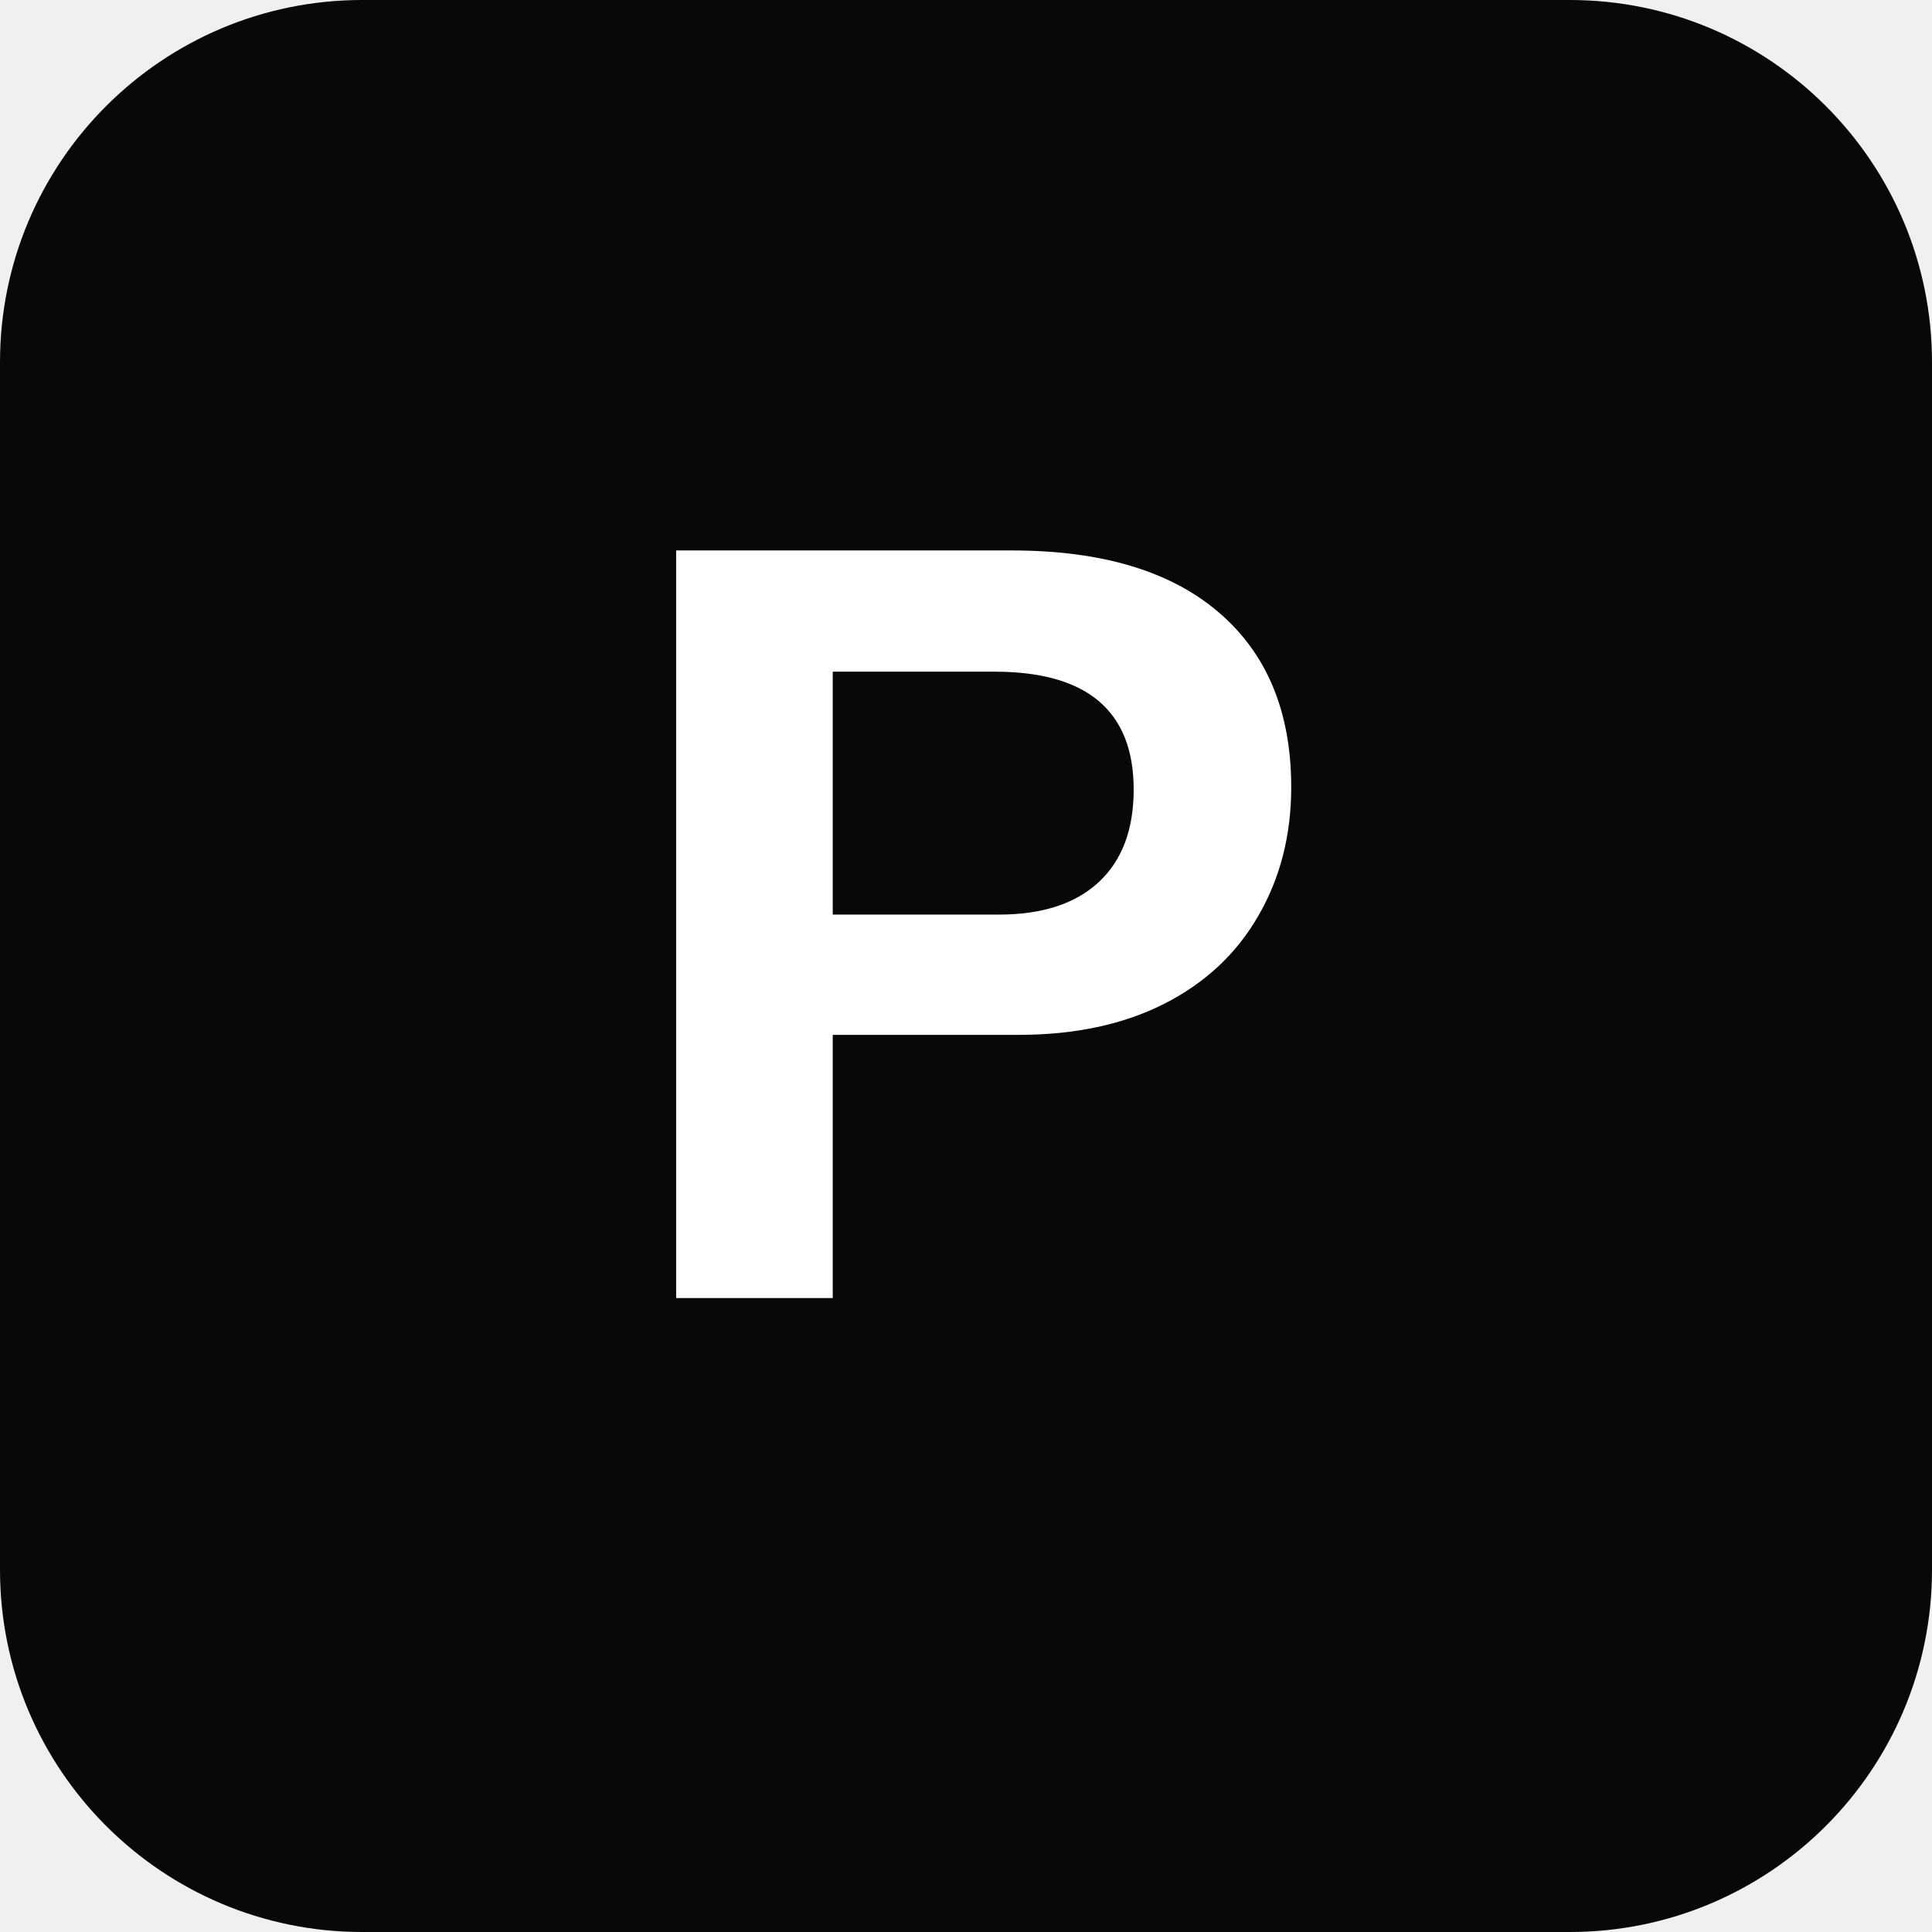
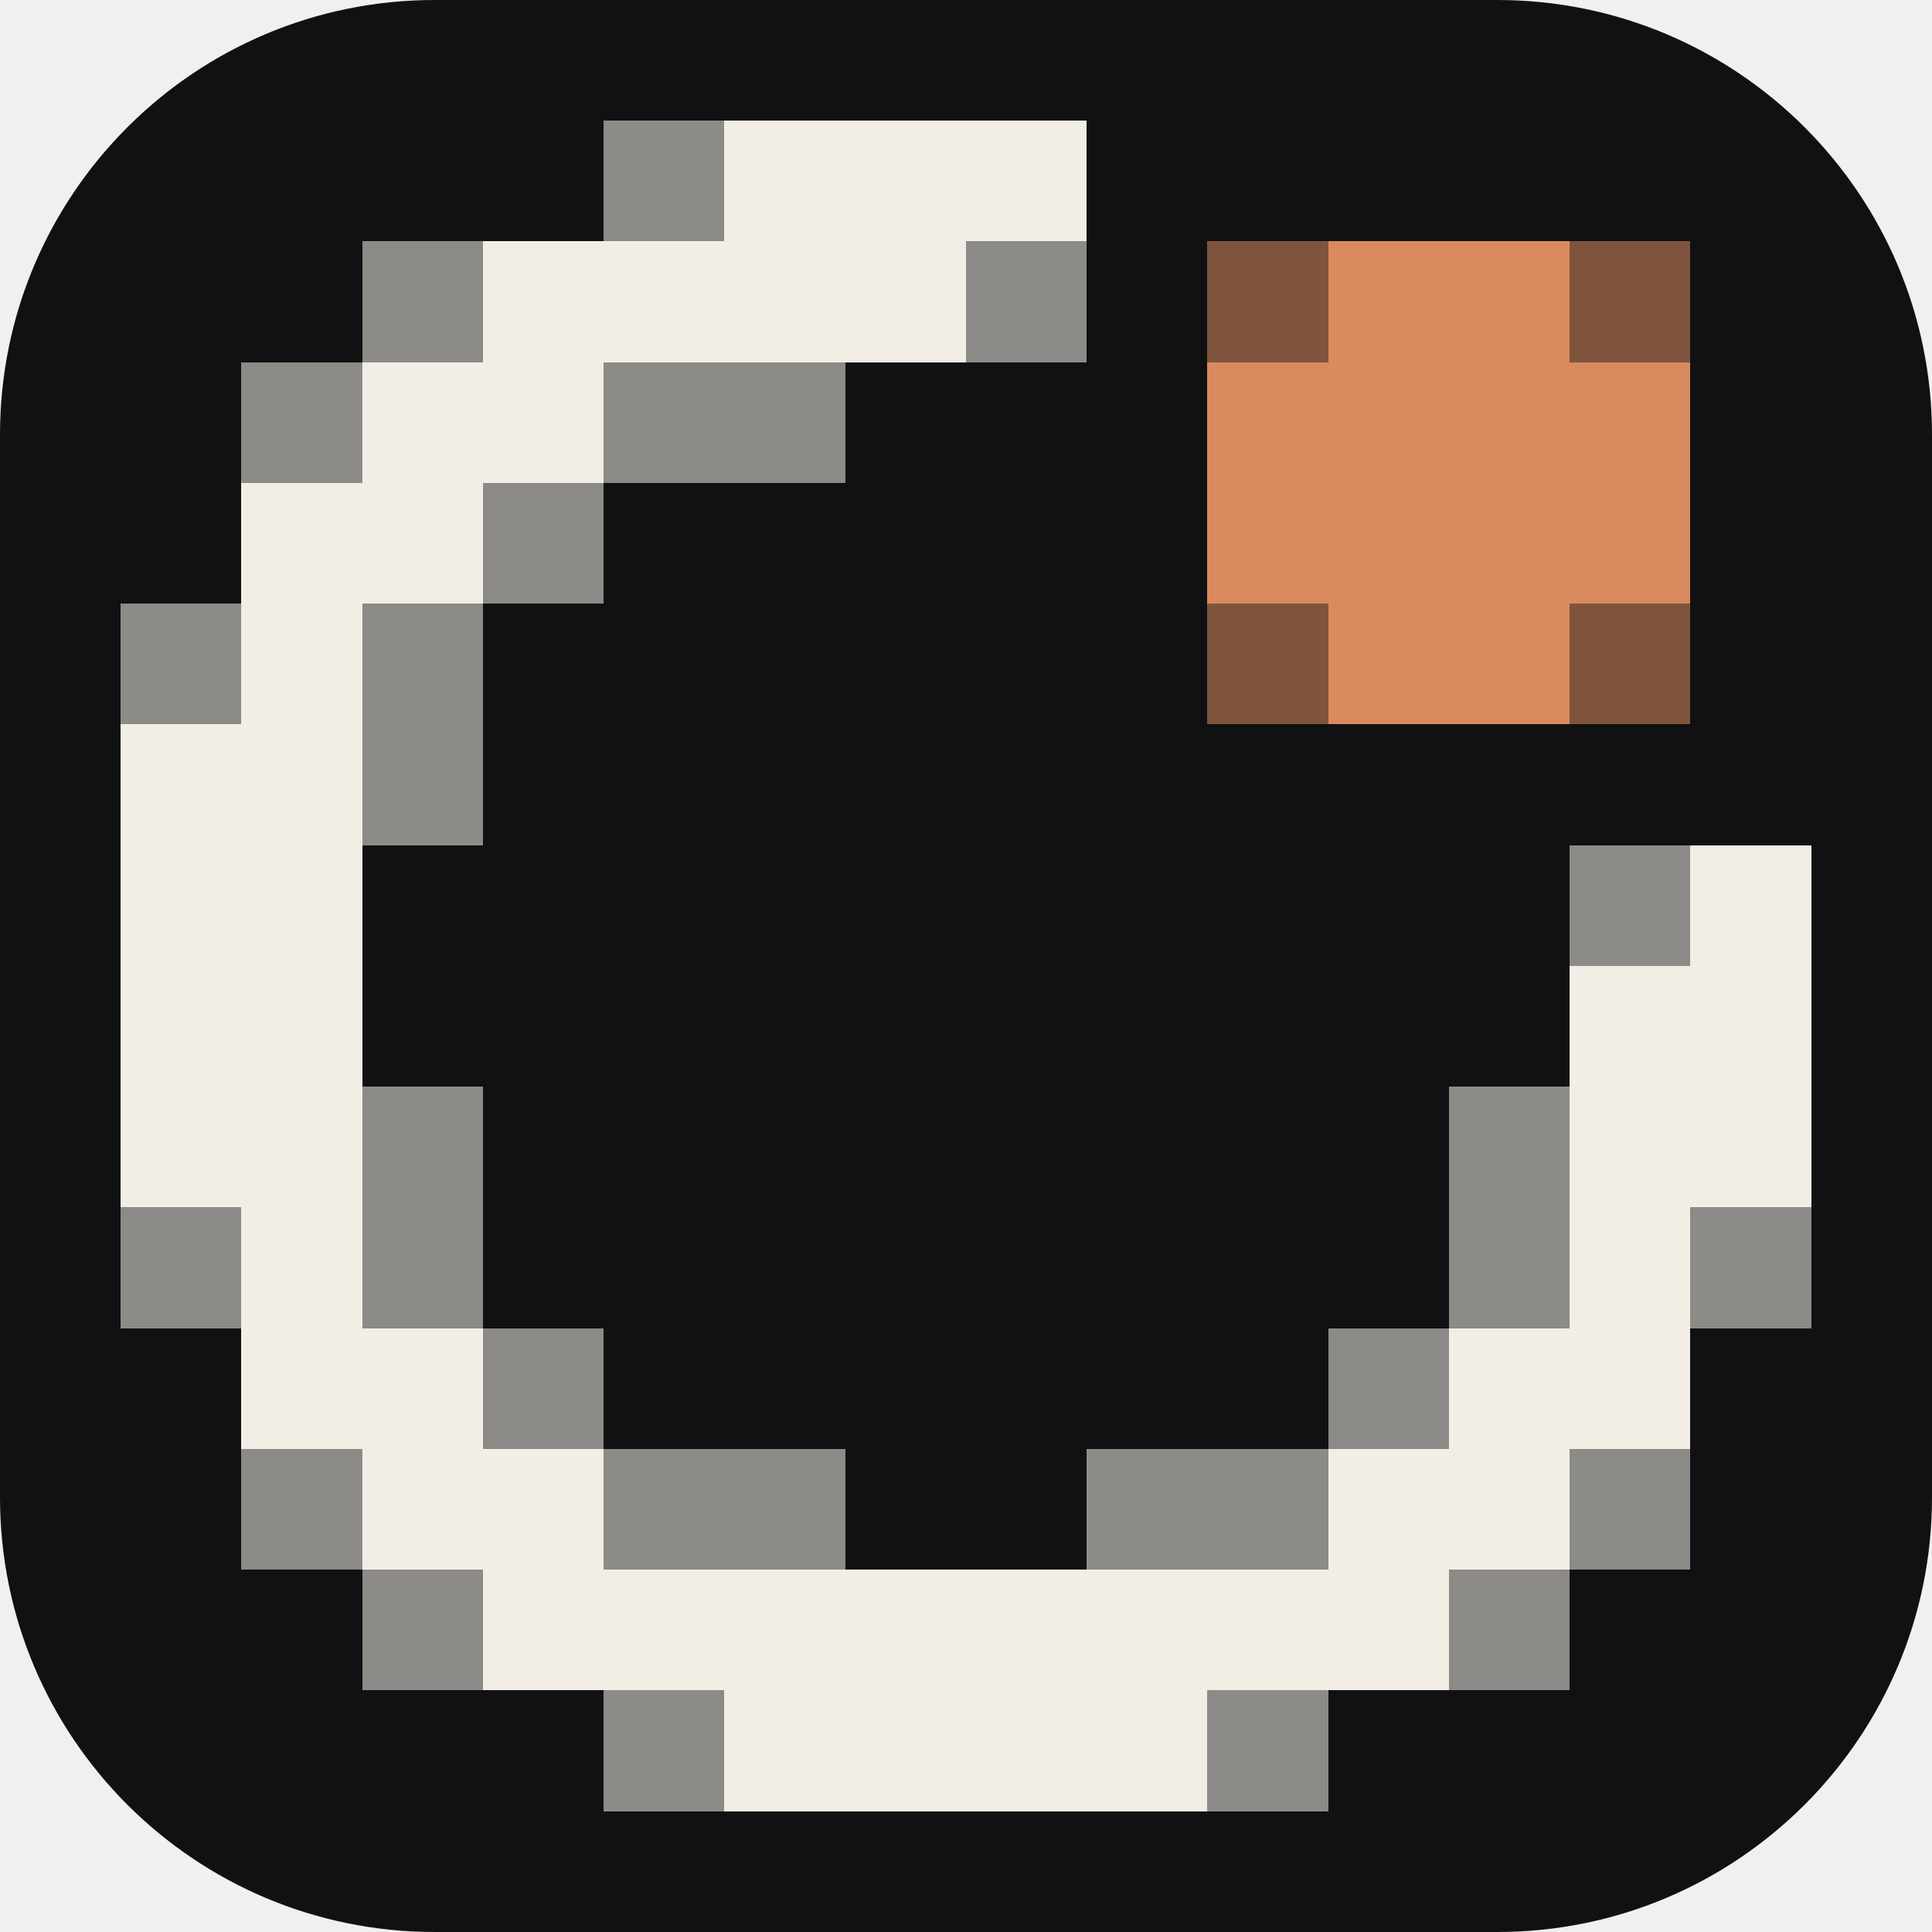
- <svg xmlns="http://www.w3.org/2000/svg" viewBox="0 0 64 64">
-   <rect width="64" height="64" rx="12" fill="#080808" />
-   <text x="32" y="43" fill="#fff" font-family="Arial, Helvetica, sans-serif" font-size="36" font-weight="700" text-anchor="middle">P</text>
+ <svg xmlns="http://www.w3.org/2000/svg" viewBox="0 0 16 16" width="16" height="16" role="img" aria-label="Mujin Music">
+   <rect width="16" height="16" rx="3.6" fill="#111113" />
+   <g shape-rendering="crispEdges">
+     <rect x="5" y="1" width="1" height="1" fill="#F2EEE6" fill-opacity="0.55" />
+     <rect x="6" y="1" width="3" height="1" fill="#F2EEE6" />
+     <rect x="3" y="2" width="1" height="1" fill="#F2EEE6" fill-opacity="0.55" />
+     <rect x="4" y="2" width="4" height="1" fill="#F2EEE6" />
+     <rect x="8" y="2" width="1" height="1" fill="#F2EEE6" fill-opacity="0.55" />
+     <rect class="mj-signal" x="10" y="2" width="1" height="1" fill="#D98B5F" fill-opacity="0.55" />
+     <rect class="mj-signal" x="11" y="2" width="2" height="1" fill="#D98B5F" />
+     <rect class="mj-signal" x="13" y="2" width="1" height="1" fill="#D98B5F" fill-opacity="0.55" />
+     <rect x="2" y="3" width="1" height="1" fill="#F2EEE6" fill-opacity="0.55" />
+     <rect x="3" y="3" width="2" height="1" fill="#F2EEE6" />
+     <rect x="5" y="3" width="2" height="1" fill="#F2EEE6" fill-opacity="0.55" />
+     <rect class="mj-signal" x="10" y="3" width="4" height="1" fill="#D98B5F" />
+     <rect x="2" y="4" width="2" height="1" fill="#F2EEE6" />
+     <rect x="4" y="4" width="1" height="1" fill="#F2EEE6" fill-opacity="0.55" />
+     <rect class="mj-signal" x="10" y="4" width="4" height="1" fill="#D98B5F" />
+     <rect x="1" y="5" width="1" height="1" fill="#F2EEE6" fill-opacity="0.55" />
+     <rect x="2" y="5" width="1" height="1" fill="#F2EEE6" />
+     <rect x="3" y="5" width="1" height="1" fill="#F2EEE6" fill-opacity="0.55" />
+     <rect class="mj-signal" x="10" y="5" width="1" height="1" fill="#D98B5F" fill-opacity="0.55" />
+     <rect class="mj-signal" x="11" y="5" width="2" height="1" fill="#D98B5F" />
+     <rect class="mj-signal" x="13" y="5" width="1" height="1" fill="#D98B5F" fill-opacity="0.55" />
+     <rect x="1" y="6" width="2" height="1" fill="#F2EEE6" />
+     <rect x="3" y="6" width="1" height="1" fill="#F2EEE6" fill-opacity="0.55" />
+     <rect x="1" y="7" width="2" height="1" fill="#F2EEE6" />
+     <rect x="13" y="7" width="1" height="1" fill="#F2EEE6" fill-opacity="0.55" />
+     <rect x="14" y="7" width="1" height="1" fill="#F2EEE6" />
+     <rect x="1" y="8" width="2" height="1" fill="#F2EEE6" />
+     <rect x="13" y="8" width="2" height="1" fill="#F2EEE6" />
+     <rect x="1" y="9" width="2" height="1" fill="#F2EEE6" />
+     <rect x="3" y="9" width="1" height="1" fill="#F2EEE6" fill-opacity="0.55" />
+     <rect x="12" y="9" width="1" height="1" fill="#F2EEE6" fill-opacity="0.55" />
+     <rect x="13" y="9" width="2" height="1" fill="#F2EEE6" />
+     <rect x="1" y="10" width="1" height="1" fill="#F2EEE6" fill-opacity="0.55" />
+     <rect x="2" y="10" width="1" height="1" fill="#F2EEE6" />
+     <rect x="3" y="10" width="1" height="1" fill="#F2EEE6" fill-opacity="0.55" />
+     <rect x="12" y="10" width="1" height="1" fill="#F2EEE6" fill-opacity="0.55" />
+     <rect x="13" y="10" width="1" height="1" fill="#F2EEE6" />
+     <rect x="14" y="10" width="1" height="1" fill="#F2EEE6" fill-opacity="0.55" />
+     <rect x="2" y="11" width="2" height="1" fill="#F2EEE6" />
+     <rect x="4" y="11" width="1" height="1" fill="#F2EEE6" fill-opacity="0.55" />
+     <rect x="11" y="11" width="1" height="1" fill="#F2EEE6" fill-opacity="0.55" />
+     <rect x="12" y="11" width="2" height="1" fill="#F2EEE6" />
+     <rect x="2" y="12" width="1" height="1" fill="#F2EEE6" fill-opacity="0.55" />
+     <rect x="3" y="12" width="2" height="1" fill="#F2EEE6" />
+     <rect x="5" y="12" width="2" height="1" fill="#F2EEE6" fill-opacity="0.55" />
+     <rect x="9" y="12" width="2" height="1" fill="#F2EEE6" fill-opacity="0.55" />
+     <rect x="11" y="12" width="2" height="1" fill="#F2EEE6" />
+     <rect x="13" y="12" width="1" height="1" fill="#F2EEE6" fill-opacity="0.55" />
+     <rect x="3" y="13" width="1" height="1" fill="#F2EEE6" fill-opacity="0.55" />
+     <rect x="4" y="13" width="8" height="1" fill="#F2EEE6" />
+     <rect x="12" y="13" width="1" height="1" fill="#F2EEE6" fill-opacity="0.55" />
+     <rect x="5" y="14" width="1" height="1" fill="#F2EEE6" fill-opacity="0.55" />
+     <rect x="6" y="14" width="4" height="1" fill="#F2EEE6" />
+     <rect x="10" y="14" width="1" height="1" fill="#F2EEE6" fill-opacity="0.55" />
+   </g>
</svg>
